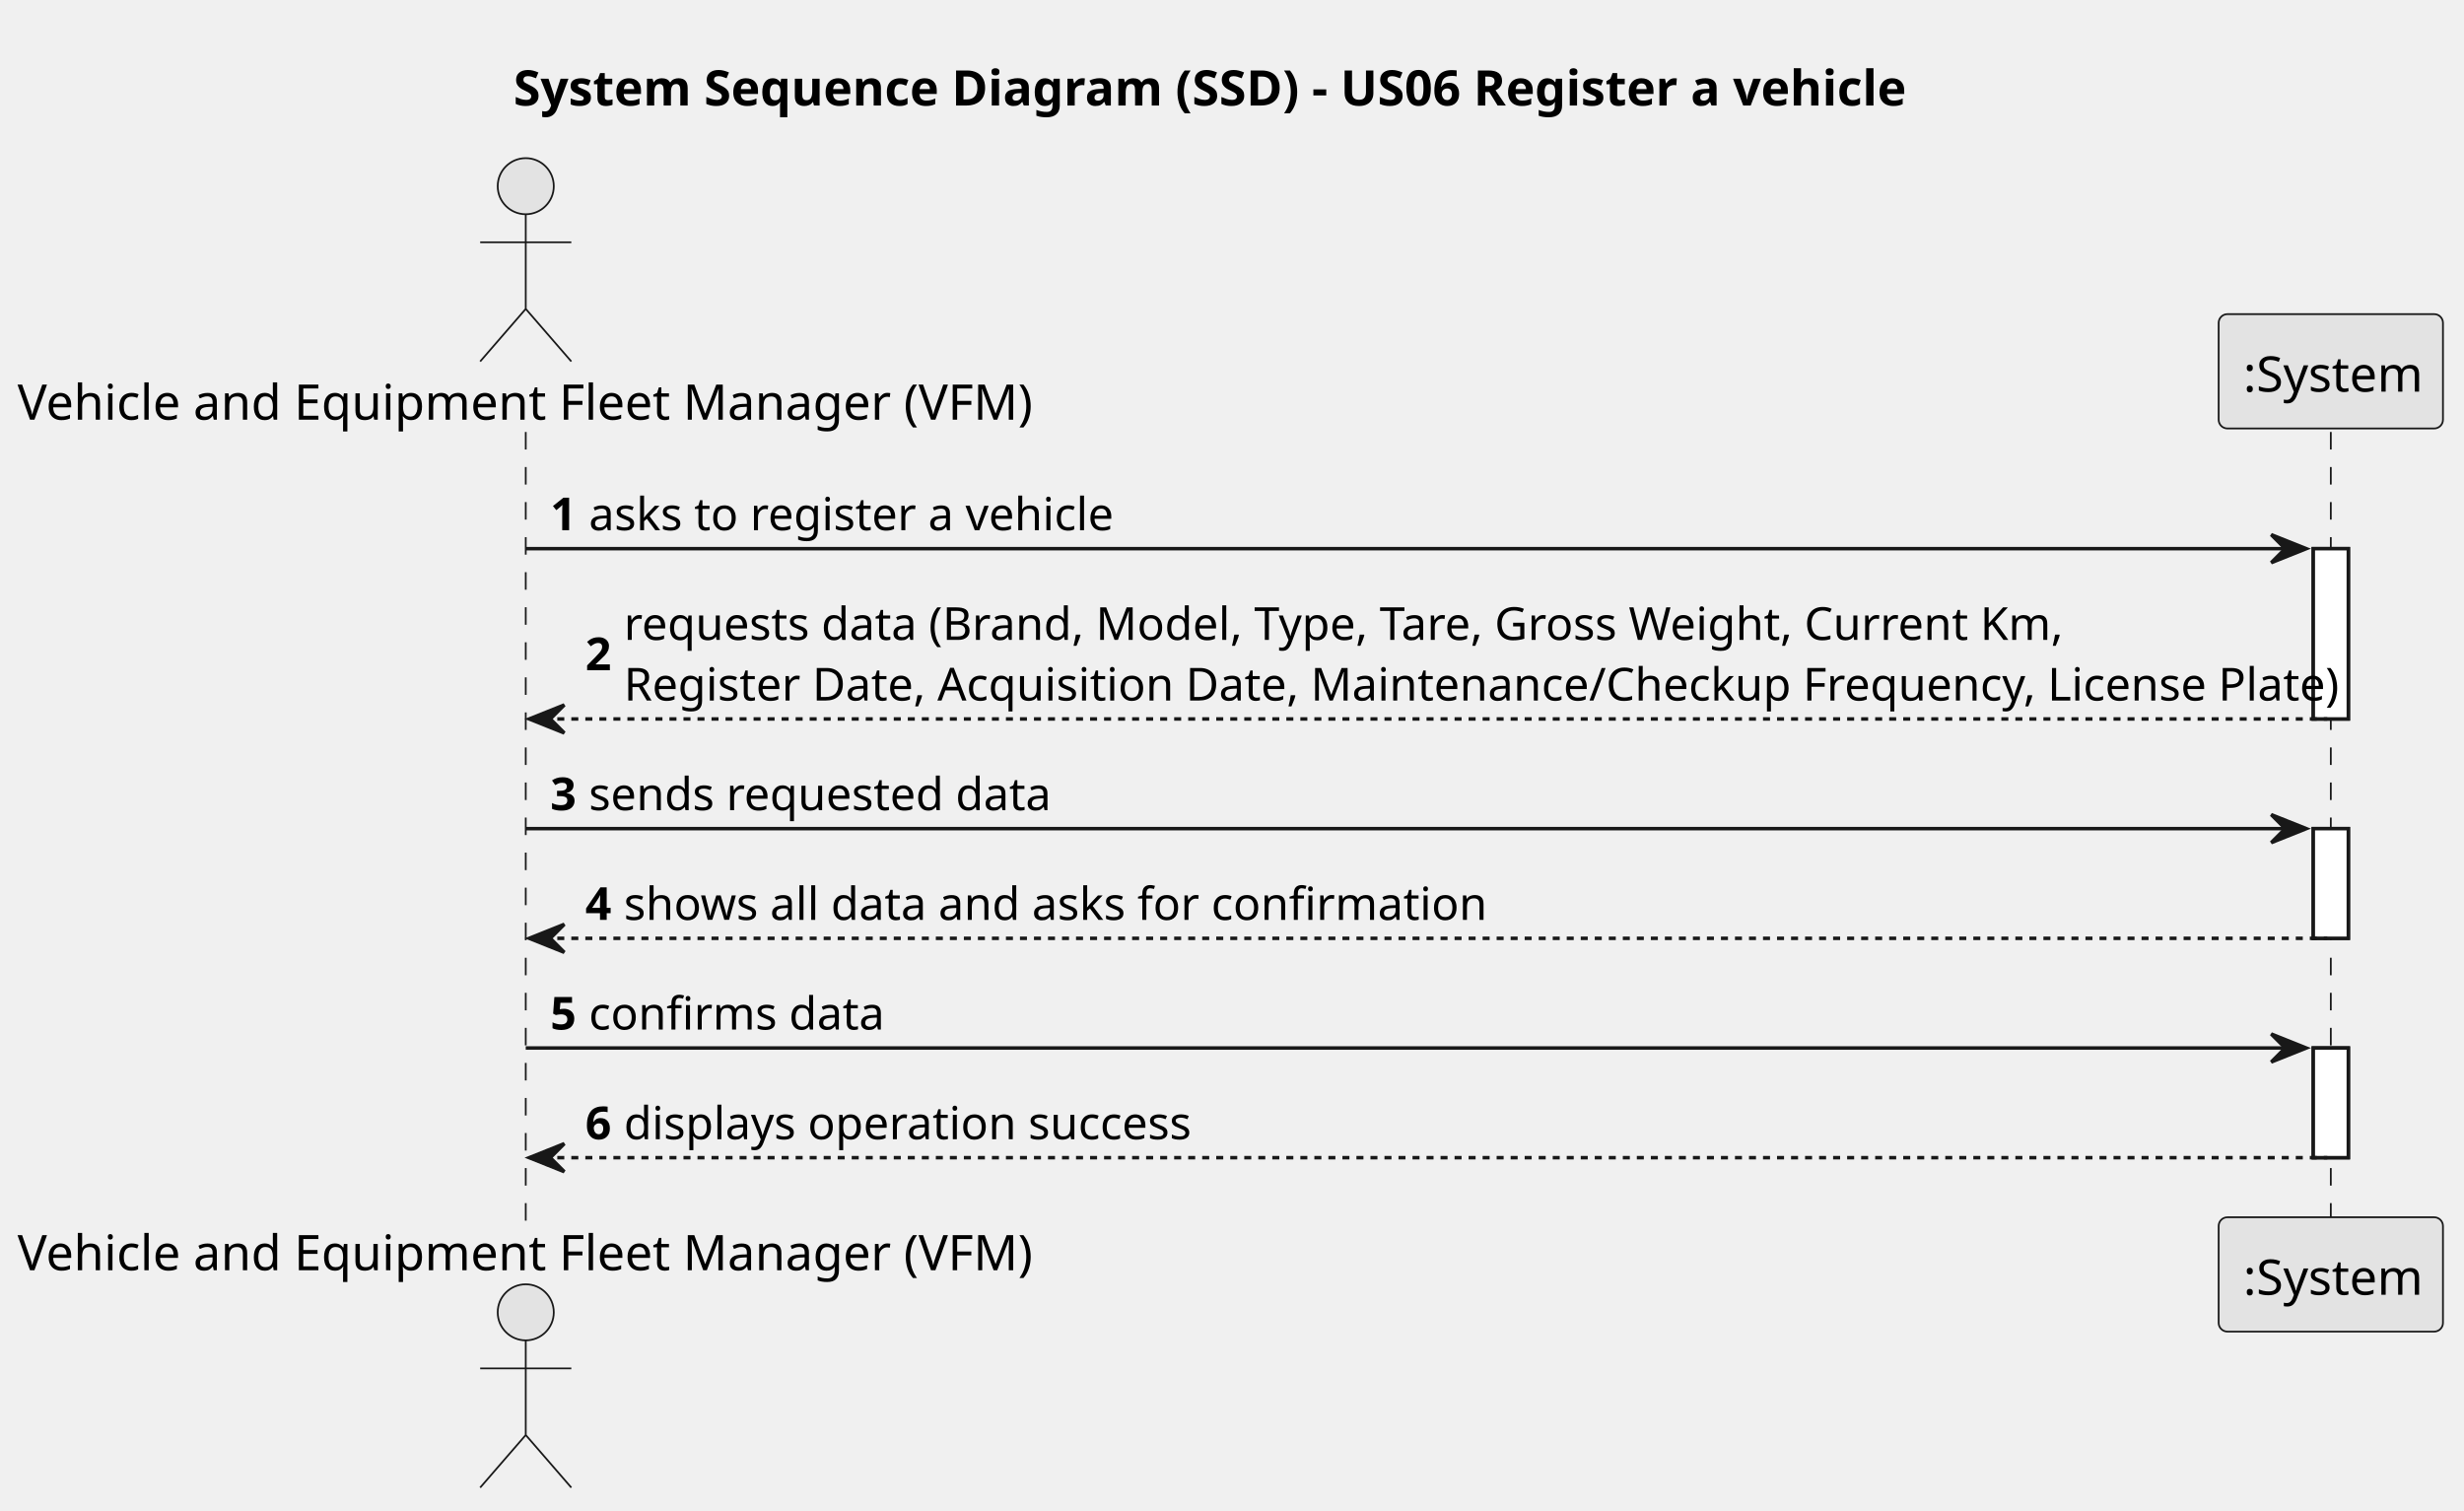
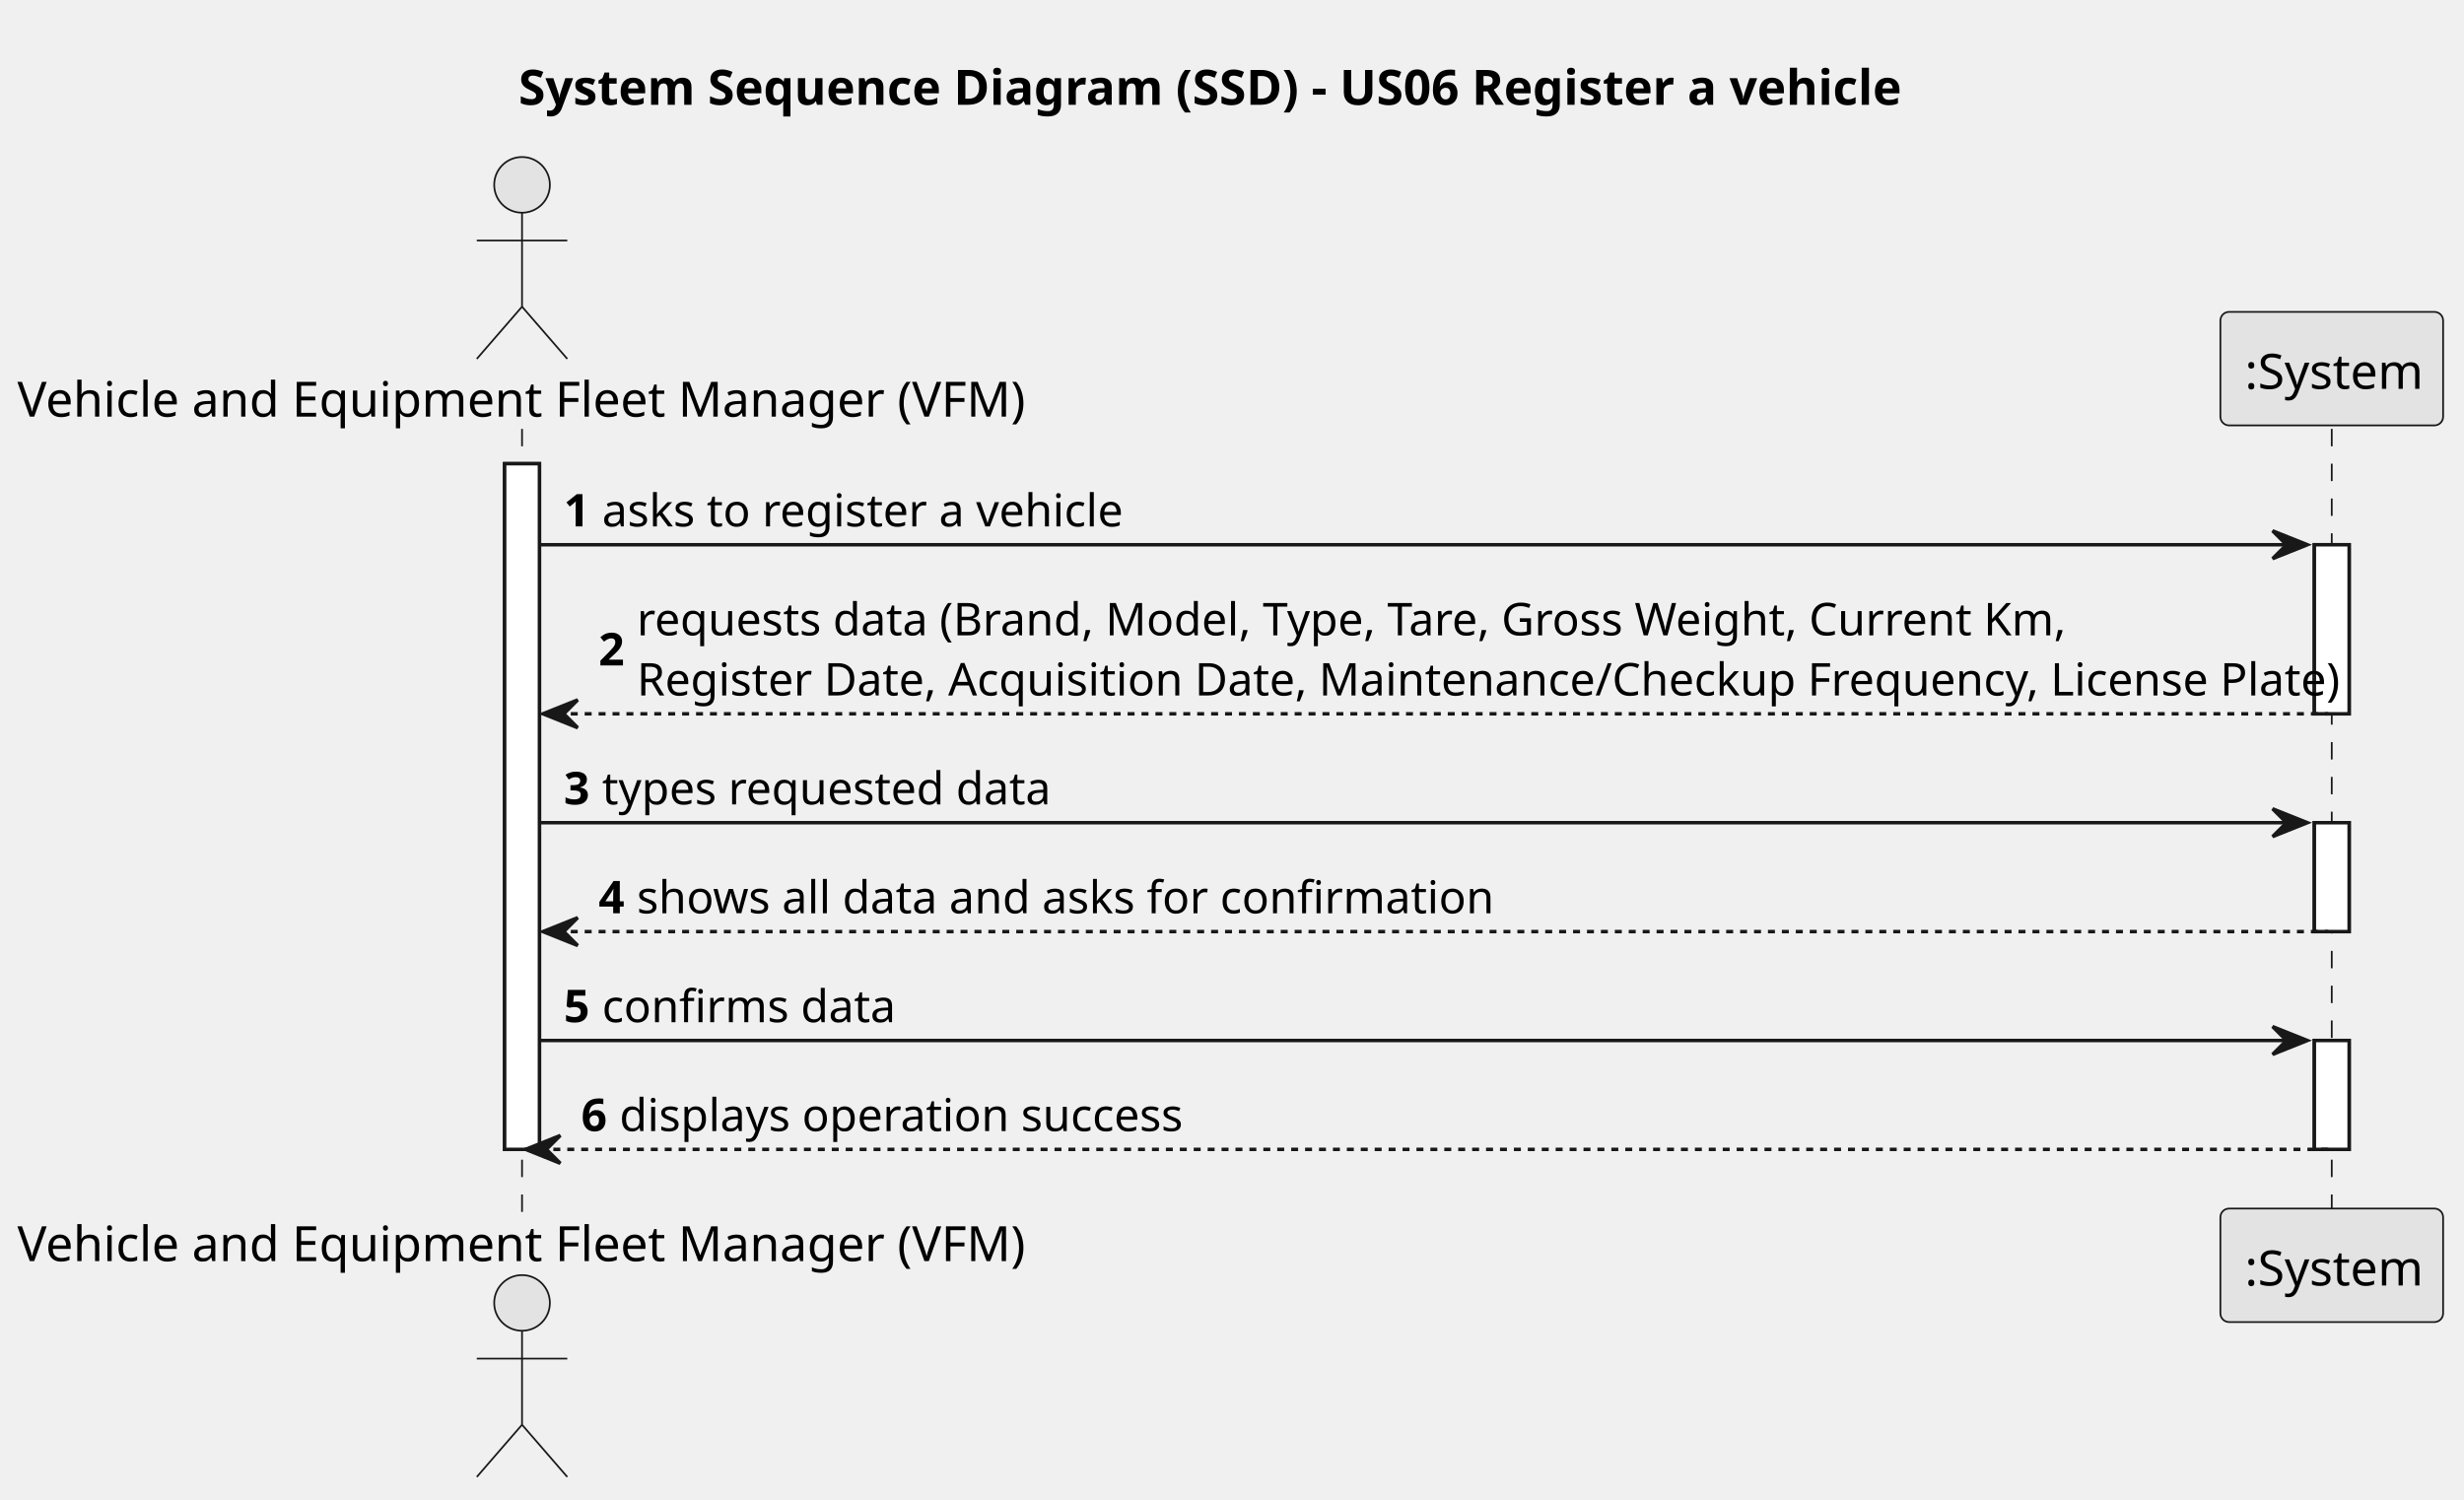
- <svg xmlns="http://www.w3.org/2000/svg" contentStyleType="text/css" height="431px" preserveAspectRatio="none" style="width:703px;height:431px;background:#FFFFFF;" version="1.1" viewBox="0 0 703 431" width="703px" zoomAndPan="magnify">
+ <svg xmlns="http://www.w3.org/2000/svg" contentStyleType="text/css" height="431px" preserveAspectRatio="none" style="width:708px;height:431px;background:#FFFFFF;" version="1.1" viewBox="0 0 708 431" width="708px" zoomAndPan="magnify">
  <defs />
  <g>
-     <text fill="#000000" font-family="sans-serif" font-size="14" font-weight="bold" lengthAdjust="spacing" textLength="408" x="146.5" y="30.107">System Sequence Diagram (SSD) - US06 Register a vehicle</text>
-     <rect fill="#FFFFFF" height="48.582" style="stroke:#181818;stroke-width:1.0;" width="10" x="660" y="156.533" />
-     <rect fill="#FFFFFF" height="31.291" style="stroke:#181818;stroke-width:1.0;" width="10" x="660" y="236.406" />
-     <rect fill="#FFFFFF" height="31.291" style="stroke:#181818;stroke-width:1.0;" width="10" x="660" y="298.988" />
+     <text fill="#000000" font-family="sans-serif" font-size="14" font-weight="bold" lengthAdjust="spacing" textLength="408" x="149" y="30.107">System Sequence Diagram (SSD) - US06 Register a vehicle</text>
+     <rect fill="#FFFFFF" height="197.037" style="stroke:#181818;stroke-width:1.0;" width="10" x="145" y="133.242" />
+     <rect fill="#FFFFFF" height="48.582" style="stroke:#181818;stroke-width:1.0;" width="10" x="665" y="156.533" />
+     <rect fill="#FFFFFF" height="31.291" style="stroke:#181818;stroke-width:1.0;" width="10" x="665" y="236.406" />
+     <rect fill="#FFFFFF" height="31.291" style="stroke:#181818;stroke-width:1.0;" width="10" x="665" y="298.988" />
    <line style="stroke:#181818;stroke-width:0.5;stroke-dasharray:5.0,5.0;" x1="150" x2="150" y1="123.242" y2="348.279" />
-     <line style="stroke:#181818;stroke-width:0.5;stroke-dasharray:5.0,5.0;" x1="665" x2="665" y1="123.242" y2="348.279" />
+     <line style="stroke:#181818;stroke-width:0.5;stroke-dasharray:5.0,5.0;" x1="670" x2="670" y1="123.242" y2="348.279" />
    <text fill="#000000" font-family="sans-serif" font-size="14" lengthAdjust="spacing" textLength="284" x="5" y="119.728">Vehicle and Equipment Fleet Manager (VFM)</text>
    <ellipse cx="150" cy="53.121" fill="#E3E3E3" rx="8" ry="8" style="stroke:#181818;stroke-width:0.5;" />
    <path d="M150,61.121 L150,88.121 M137,69.121 L163,69.121 M150,88.121 L137,103.121 M150,88.121 L163,103.121 " fill="none" style="stroke:#181818;stroke-width:0.5;" />
    <text fill="#000000" font-family="sans-serif" font-size="14" lengthAdjust="spacing" textLength="284" x="5" y="362.387">Vehicle and Equipment Fleet Manager (VFM)</text>
    <ellipse cx="150" cy="374.4" fill="#E3E3E3" rx="8" ry="8" style="stroke:#181818;stroke-width:0.5;" />
    <path d="M150,382.4 L150,409.4 M137,390.4 L163,390.4 M150,409.4 L137,424.4 M150,409.4 L163,424.4 " fill="none" style="stroke:#181818;stroke-width:0.5;" />
-     <rect fill="#E3E3E3" height="32.621" rx="2.5" ry="2.5" style="stroke:#181818;stroke-width:0.5;" width="64" x="633" y="89.621" />
-     <text fill="#000000" font-family="sans-serif" font-size="14" lengthAdjust="spacing" textLength="50" x="640" y="111.728">:System</text>
-     <rect fill="#E3E3E3" height="32.621" rx="2.5" ry="2.5" style="stroke:#181818;stroke-width:0.5;" width="64" x="633" y="347.279" />
-     <text fill="#000000" font-family="sans-serif" font-size="14" lengthAdjust="spacing" textLength="50" x="640" y="369.387">:System</text>
-     <rect fill="#FFFFFF" height="48.582" style="stroke:#181818;stroke-width:1.0;" width="10" x="660" y="156.533" />
-     <rect fill="#FFFFFF" height="31.291" style="stroke:#181818;stroke-width:1.0;" width="10" x="660" y="236.406" />
-     <rect fill="#FFFFFF" height="31.291" style="stroke:#181818;stroke-width:1.0;" width="10" x="660" y="298.988" />
-     <polygon fill="#181818" points="648,152.533,658,156.533,648,160.533,652,156.533" style="stroke:#181818;stroke-width:1.0;" />
-     <line style="stroke:#181818;stroke-width:1.0;" x1="150" x2="654" y1="156.533" y2="156.533" />
-     <text fill="#000000" font-family="sans-serif" font-size="13" font-weight="bold" lengthAdjust="spacing" textLength="7" x="157" y="151.27">1</text>
-     <text fill="#000000" font-family="sans-serif" font-size="13" lengthAdjust="spacing" textLength="144" x="168" y="151.27">asks to register a vehicle</text>
-     <polygon fill="#181818" points="161,201.115,151,205.115,161,209.115,157,205.115" style="stroke:#181818;stroke-width:1.0;" />
-     <line style="stroke:#181818;stroke-width:1.0;stroke-dasharray:2.0,2.0;" x1="155" x2="664" y1="205.115" y2="205.115" />
-     <text fill="#000000" font-family="sans-serif" font-size="13" font-weight="bold" lengthAdjust="spacing" textLength="7" x="167" y="191.207">2</text>
-     <text fill="#000000" font-family="sans-serif" font-size="13" lengthAdjust="spacing" textLength="399" x="178" y="182.561">requests data (Brand, Model, Type, Tare, Gross Weight, Current Km,</text>
-     <text fill="#000000" font-family="sans-serif" font-size="13" lengthAdjust="spacing" textLength="475" x="178" y="199.852">Register Date, Acquisition Date, Maintenance/Checkup Frequency, License Plate)</text>
-     <polygon fill="#181818" points="648,232.406,658,236.406,648,240.406,652,236.406" style="stroke:#181818;stroke-width:1.0;" />
-     <line style="stroke:#181818;stroke-width:1.0;" x1="150" x2="654" y1="236.406" y2="236.406" />
-     <text fill="#000000" font-family="sans-serif" font-size="13" font-weight="bold" lengthAdjust="spacing" textLength="7" x="157" y="231.144">3</text>
-     <text fill="#000000" font-family="sans-serif" font-size="13" lengthAdjust="spacing" textLength="125" x="168" y="231.144">sends requested data</text>
-     <polygon fill="#181818" points="161,263.697,151,267.697,161,271.697,157,267.697" style="stroke:#181818;stroke-width:1.0;" />
-     <line style="stroke:#181818;stroke-width:1.0;stroke-dasharray:2.0,2.0;" x1="155" x2="664" y1="267.697" y2="267.697" />
-     <text fill="#000000" font-family="sans-serif" font-size="13" font-weight="bold" lengthAdjust="spacing" textLength="7" x="167" y="262.435">4</text>
-     <text fill="#000000" font-family="sans-serif" font-size="13" lengthAdjust="spacing" textLength="232" x="178" y="262.435">shows all data and asks for confirmation</text>
-     <polygon fill="#181818" points="648,294.988,658,298.988,648,302.988,652,298.988" style="stroke:#181818;stroke-width:1.0;" />
-     <line style="stroke:#181818;stroke-width:1.0;" x1="150" x2="654" y1="298.988" y2="298.988" />
-     <text fill="#000000" font-family="sans-serif" font-size="13" font-weight="bold" lengthAdjust="spacing" textLength="7" x="157" y="293.726">5</text>
-     <text fill="#000000" font-family="sans-serif" font-size="13" lengthAdjust="spacing" textLength="78" x="168" y="293.726">confirms data</text>
+     <rect fill="#E3E3E3" height="32.621" rx="2.5" ry="2.5" style="stroke:#181818;stroke-width:0.5;" width="64" x="638" y="89.621" />
+     <text fill="#000000" font-family="sans-serif" font-size="14" lengthAdjust="spacing" textLength="50" x="645" y="111.728">:System</text>
+     <rect fill="#E3E3E3" height="32.621" rx="2.5" ry="2.5" style="stroke:#181818;stroke-width:0.5;" width="64" x="638" y="347.279" />
+     <text fill="#000000" font-family="sans-serif" font-size="14" lengthAdjust="spacing" textLength="50" x="645" y="369.387">:System</text>
+     <rect fill="#FFFFFF" height="197.037" style="stroke:#181818;stroke-width:1.0;" width="10" x="145" y="133.242" />
+     <rect fill="#FFFFFF" height="48.582" style="stroke:#181818;stroke-width:1.0;" width="10" x="665" y="156.533" />
+     <rect fill="#FFFFFF" height="31.291" style="stroke:#181818;stroke-width:1.0;" width="10" x="665" y="236.406" />
+     <rect fill="#FFFFFF" height="31.291" style="stroke:#181818;stroke-width:1.0;" width="10" x="665" y="298.988" />
+     <polygon fill="#181818" points="653,152.533,663,156.533,653,160.533,657,156.533" style="stroke:#181818;stroke-width:1.0;" />
+     <line style="stroke:#181818;stroke-width:1.0;" x1="155" x2="659" y1="156.533" y2="156.533" />
+     <text fill="#000000" font-family="sans-serif" font-size="13" font-weight="bold" lengthAdjust="spacing" textLength="7" x="162" y="151.27">1</text>
+     <text fill="#000000" font-family="sans-serif" font-size="13" lengthAdjust="spacing" textLength="144" x="173" y="151.27">asks to register a vehicle</text>
+     <polygon fill="#181818" points="166,201.115,156,205.115,166,209.115,162,205.115" style="stroke:#181818;stroke-width:1.0;" />
+     <line style="stroke:#181818;stroke-width:1.0;stroke-dasharray:2.0,2.0;" x1="160" x2="669" y1="205.115" y2="205.115" />
+     <text fill="#000000" font-family="sans-serif" font-size="13" font-weight="bold" lengthAdjust="spacing" textLength="7" x="172" y="191.207">2</text>
+     <text fill="#000000" font-family="sans-serif" font-size="13" lengthAdjust="spacing" textLength="399" x="183" y="182.561">requests data (Brand, Model, Type, Tare, Gross Weight, Current Km,</text>
+     <text fill="#000000" font-family="sans-serif" font-size="13" lengthAdjust="spacing" textLength="475" x="183" y="199.852">Register Date, Acquisition Date, Maintenance/Checkup Frequency, License Plate)</text>
+     <polygon fill="#181818" points="653,232.406,663,236.406,653,240.406,657,236.406" style="stroke:#181818;stroke-width:1.0;" />
+     <line style="stroke:#181818;stroke-width:1.0;" x1="155" x2="659" y1="236.406" y2="236.406" />
+     <text fill="#000000" font-family="sans-serif" font-size="13" font-weight="bold" lengthAdjust="spacing" textLength="7" x="162" y="231.144">3</text>
+     <text fill="#000000" font-family="sans-serif" font-size="13" lengthAdjust="spacing" textLength="122" x="173" y="231.144">types requested data</text>
+     <polygon fill="#181818" points="166,263.697,156,267.697,166,271.697,162,267.697" style="stroke:#181818;stroke-width:1.0;" />
+     <line style="stroke:#181818;stroke-width:1.0;stroke-dasharray:2.0,2.0;" x1="160" x2="669" y1="267.697" y2="267.697" />
+     <text fill="#000000" font-family="sans-serif" font-size="13" font-weight="bold" lengthAdjust="spacing" textLength="7" x="172" y="262.435">4</text>
+     <text fill="#000000" font-family="sans-serif" font-size="13" lengthAdjust="spacing" textLength="232" x="183" y="262.435">shows all data and asks for confirmation</text>
+     <polygon fill="#181818" points="653,294.988,663,298.988,653,302.988,657,298.988" style="stroke:#181818;stroke-width:1.0;" />
+     <line style="stroke:#181818;stroke-width:1.0;" x1="155" x2="659" y1="298.988" y2="298.988" />
+     <text fill="#000000" font-family="sans-serif" font-size="13" font-weight="bold" lengthAdjust="spacing" textLength="7" x="162" y="293.726">5</text>
+     <text fill="#000000" font-family="sans-serif" font-size="13" lengthAdjust="spacing" textLength="78" x="173" y="293.726">confirms data</text>
    <polygon fill="#181818" points="161,326.279,151,330.279,161,334.279,157,330.279" style="stroke:#181818;stroke-width:1.0;" />
-     <line style="stroke:#181818;stroke-width:1.0;stroke-dasharray:2.0,2.0;" x1="155" x2="664" y1="330.279" y2="330.279" />
+     <line style="stroke:#181818;stroke-width:1.0;stroke-dasharray:2.0,2.0;" x1="155" x2="669" y1="330.279" y2="330.279" />
    <text fill="#000000" font-family="sans-serif" font-size="13" font-weight="bold" lengthAdjust="spacing" textLength="7" x="167" y="325.017">6</text>
    <text fill="#000000" font-family="sans-serif" font-size="13" lengthAdjust="spacing" textLength="158" x="178" y="325.017">displays operation success</text>
  </g>
</svg>
